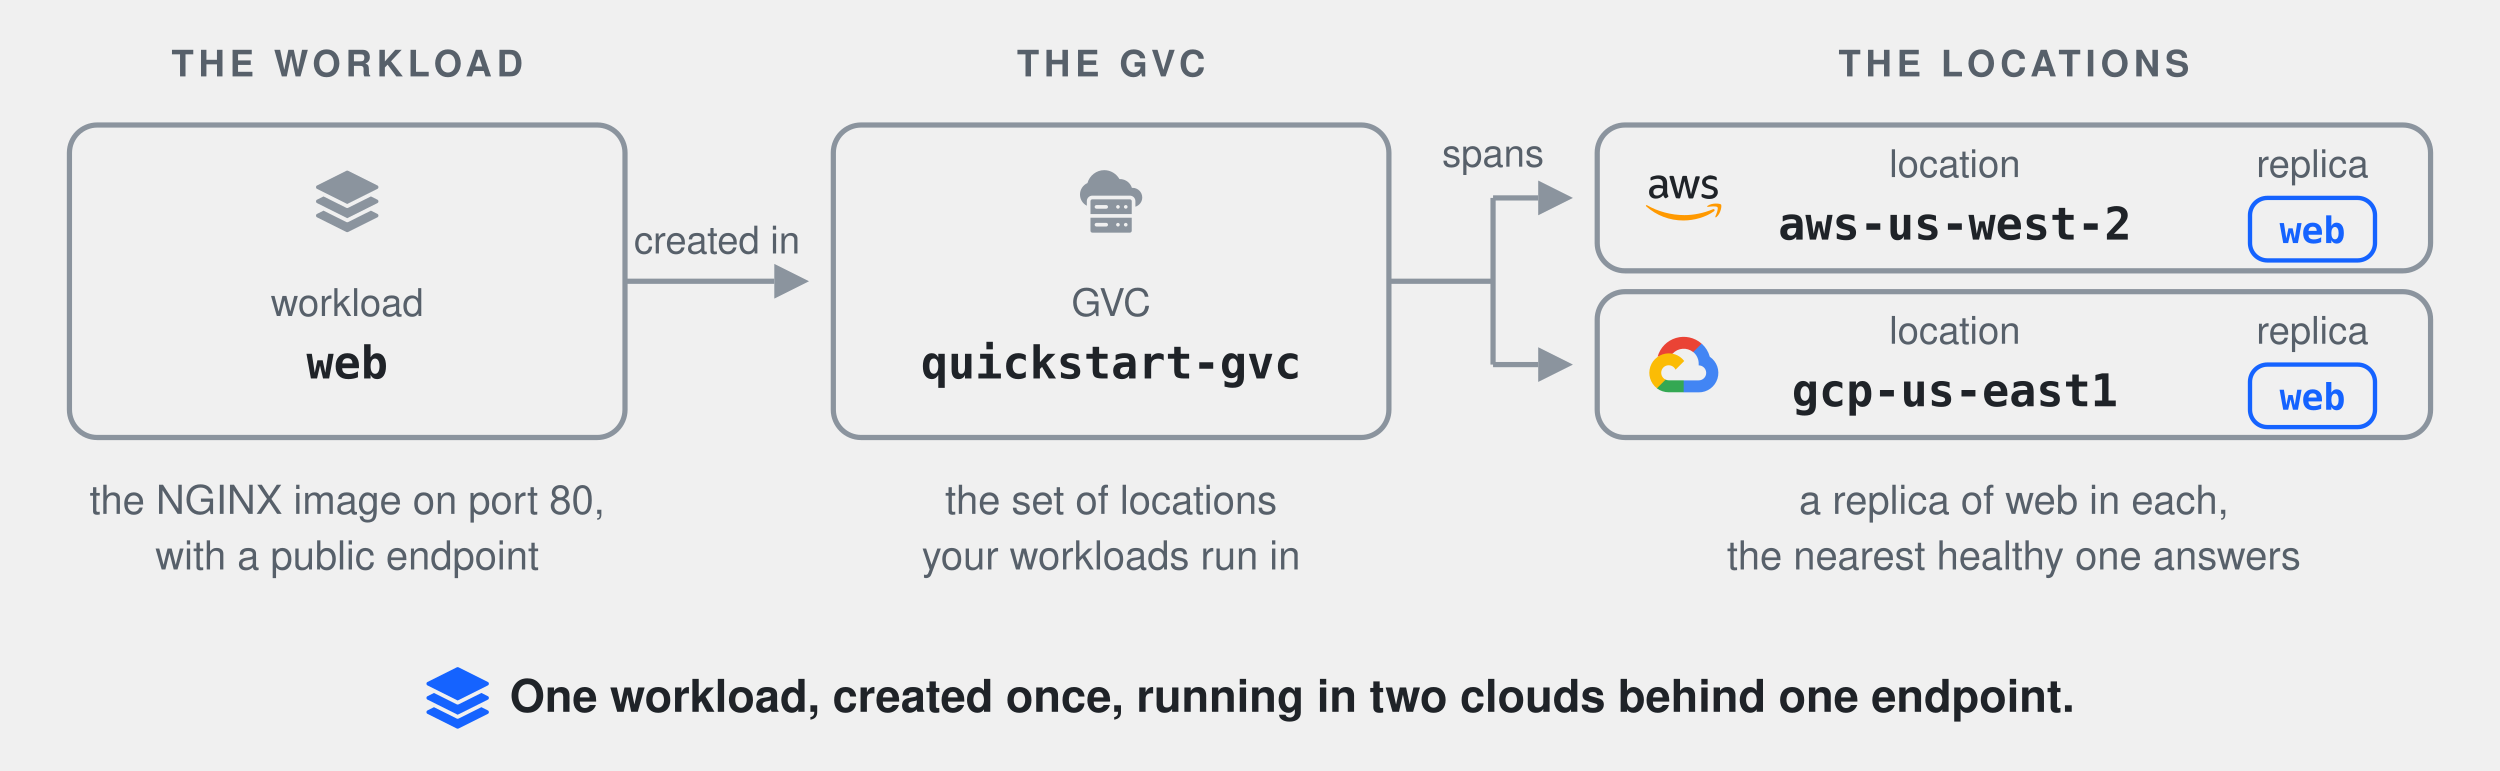
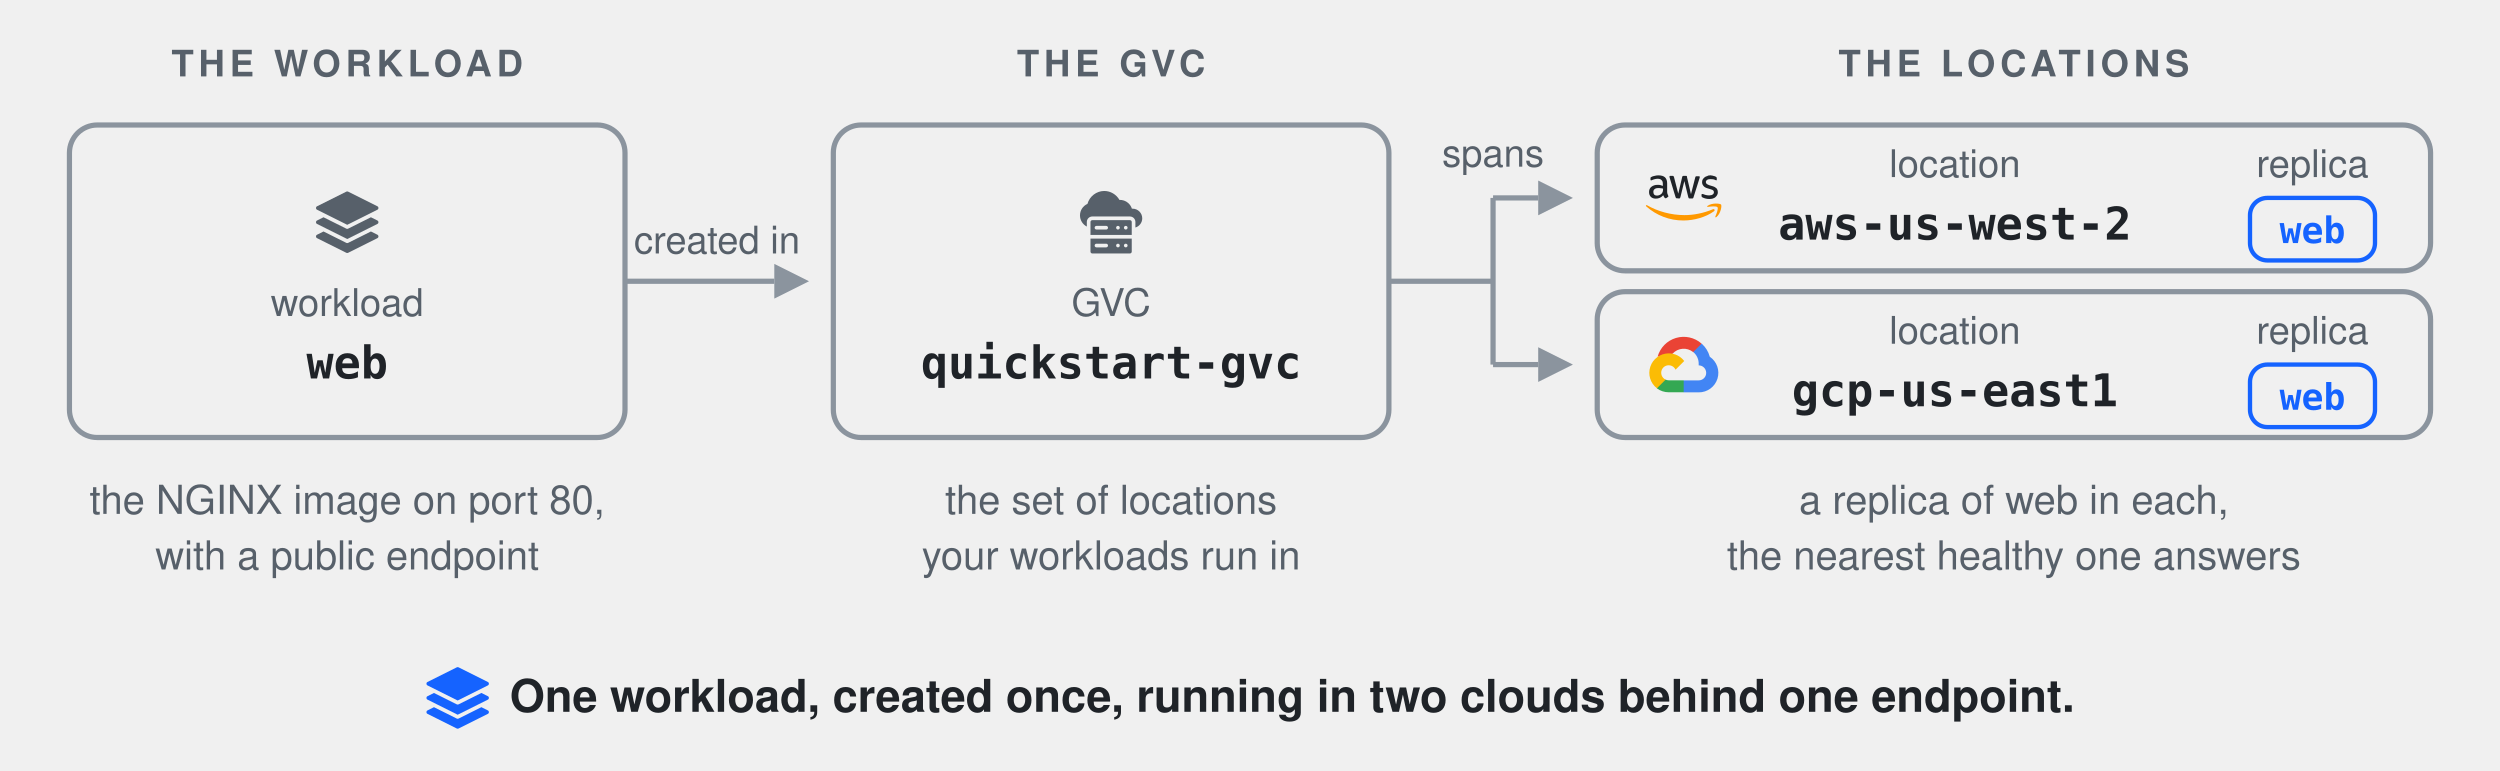
<svg xmlns="http://www.w3.org/2000/svg" viewBox="0 0 720 222" role="img" aria-label="The workload web is created in the GVC quickstart-gvc, and the GVC spans two locations, aws-us-west-2 on AWS and gcp-us-east1 on Google Cloud, with a replica of web in each. One workload, created once, running in two clouds behind one endpoint.">
  <style>
  .box{fill:none;stroke:#8b949e;stroke-width:1.5}
  .lbl{fill:#57606a;font:600 10.5px ui-sans-serif,-apple-system,"Segoe UI",Helvetica,Arial,sans-serif;letter-spacing:1.4px}
  .kind{fill:#57606a;font:400 11px ui-sans-serif,-apple-system,"Segoe UI",Helvetica,Arial,sans-serif}
  .val{fill:#1f2328;font:600 13px SFMono-Regular,Menlo,Consolas,monospace}
  .vals{fill:#1f2328;font:600 12px SFMono-Regular,Menlo,Consolas,monospace}
  .sub{fill:#57606a;font:400 11.5px ui-sans-serif,-apple-system,"Segoe UI",Helvetica,Arial,sans-serif}
  .sum{fill:#1f2328;font:600 13px ui-sans-serif,-apple-system,"Segoe UI",Helvetica,Arial,sans-serif}
  .chp{fill:#1563ff;font:600 10.5px SFMono-Regular,Menlo,Consolas,monospace}
  .chipbox{fill:none;stroke:#1563ff;stroke-width:1.25}
  .line{stroke:#8b949e;stroke-width:1.5;fill:none}
  .head{fill:#8b949e}
-   .ico{fill:#8b949e}
+   .ico{fill:#57606a}
  .icop{fill:#1563ff}
-   .pulse{stroke:#8b949e;stroke-width:2;fill:none;stroke-linecap:round;stroke-linejoin:round}
+   .pulse{stroke:#57606a;stroke-width:2;fill:none;stroke-linecap:round;stroke-linejoin:round}
  .awsl{fill:#1f2328}
  .badge{fill:#1563ff}
  .badget{fill:#ffffff;font:700 11px ui-sans-serif,-apple-system,"Segoe UI",Helvetica,Arial,sans-serif}
  @media (prefers-color-scheme:dark){
    .box{stroke:#6e7681}
    .lbl,.kind,.sub{fill:#9198a1}
    .val,.vals,.sum{fill:#e6edf3}
    .chp{fill:#64a5ef}
    .chipbox{stroke:#64a5ef}
    .line{stroke:#6e7681}
-     .head,.ico{fill:#6e7681}
-     .pulse{stroke:#6e7681}
+     .head{fill:#6e7681}
+     .ico{fill:#9198a1}
+     .pulse{stroke:#9198a1}
    .icop{fill:#64a5ef}
    .awsl{fill:#e6edf3}
  }
</style>
  <text x="100" y="22" class="lbl" text-anchor="middle">THE WORKLOAD</text>
  <text x="320" y="22" class="lbl" text-anchor="middle">THE GVC</text>
  <text x="580" y="22" class="lbl" text-anchor="middle">THE LOCATIONS</text>
  <rect x="20" y="36" width="160" height="90" rx="8" class="box" />
-   <g class="ico" transform="translate(91.000,49.000) scale(0.03515)">
+   <g class="ico" transform="translate(91.000,55.000) scale(0.03515)">
    <path d="m263.085 425.468c-2.215 1.108-4.626 1.661-7.038 1.661-2.411 0-4.823-.554-7.038-1.661l-187.143-93.572-53.166 26.583c-11.599 5.8-11.599 22.353 0 28.152l240.309 120.155c4.431 2.215 9.646 2.215 14.076 0l240.309-120.155c11.599-5.8 11.599-22.353 0-28.152l-53.166-26.583z" />
    <path d="m263.085 308.959c-2.215 1.108-4.626 1.661-7.038 1.661-2.411 0-4.823-.554-7.038-1.661l-187.143-93.571-53.166 26.583c-11.599 5.8-11.599 22.353 0 28.152l247.347 123.674 247.347-123.674c11.599-5.8 11.599-22.353 0-28.152l-53.166-26.583z" />
    <path d="m503.394 125.462-240.309-120.155c-4.431-2.215-9.646-2.215-14.076 0l-240.309 120.155c-11.599 5.8-11.599 22.353 0 28.152l247.347 123.674 247.347-123.674c11.6-5.799 11.6-22.352 0-28.152z" />
  </g>
  <text x="100.0" y="91" class="kind" text-anchor="middle">workload</text>
  <text x="100.0" y="109" class="val" text-anchor="middle">web</text>
  <path class="line" d="M180 81 H223" />
  <path class="head" d="M233 81 L223 76 L223 86 Z" />
  <text x="206.5" y="73" class="kind" text-anchor="middle">created in</text>
  <rect x="240" y="36" width="160" height="90" rx="8" class="box" />
-   <g class="ico" transform="translate(311.000,49.000) scale(0.035156)">
+   <g class="ico" transform="translate(311.000,55.000) scale(0.035156)">
    <path d="m432 145c-1.904 0-3.803.068-5.694.203-5.7-18.177-16.413-34.576-31.023-47.19-19.639-16.957-45.07-25.904-71.086-24.942-25.498-44.711-73.167-73.071-124.197-73.071-64.102 0-120.825 44.057-137.853 105.863-36.893 16.4-61.147 53.241-61.147 94.137 0 39.874 22.775 74.526 56 91.636v-37.636c0-24.813 20.187-45 45-45h308c24.814 0 45 20.187 45 45v45.569c32.376-9.873 56-40.006 56-75.569 0-43.561-35.44-79-79-79z" />
    <path d="m410 239h-308c-8.284 0-15 6.716-15 15v105.944h338v-105.944c0-8.284-6.717-15-15-15zm-194.385 77h-79.615c-8.284 0-15-6.716-15-15s6.716-15 15-15h79.615c8.283 0 15 6.716 15 15s-6.717 15-15 15zm96.385-.144c-8.284 0-15-6.716-15-15s6.716-15 15-15c8.283 0 15 6.716 15 15s-6.717 15-15 15zm64 0c-8.284 0-15-6.716-15-15s6.716-15 15-15c8.283 0 15 6.716 15 15s-6.717 15-15 15z" />
    <path d="m87 497c0 8.284 6.716 15 15 15h308c8.283 0 15-6.716 15-15v-107.056h-338zm289-65c8.283 0 15 6.716 15 15s-6.717 15-15 15c-8.284 0-15-6.716-15-15s6.716-15 15-15zm-64 0c8.283 0 15 6.716 15 15s-6.717 15-15 15c-8.284 0-15-6.716-15-15s6.716-15 15-15zm-176 0h79.615c8.283 0 15 6.716 15 15s-6.717 15-15 15h-79.615c-8.284 0-15-6.716-15-15s6.716-15 15-15z" />
  </g>
  <text x="320.0" y="91" class="kind" text-anchor="middle">GVC</text>
  <text x="320.0" y="109" class="val" text-anchor="middle">quickstart-gvc</text>
  <path class="line" d="M400 81 H430" />
  <path class="line" d="M430 57 V105" />
  <path class="line" d="M430 57 H443" />
  <path class="head" d="M453 57 L443 52 L443 62 Z" />
  <path class="line" d="M430 105 H443" />
  <path class="head" d="M453 105 L443 100 L443 110 Z" />
  <text x="430" y="48" class="kind" text-anchor="middle">spans</text>
  <rect x="460" y="36" width="240" height="42" rx="8" class="box" />
  <g transform="translate(474,50.5) scale(0.5159)">
    <path class="awsl" d="M11.9 9.2c0 .5.1.9.2 1.2.1.3.3.6.4 1 .1.1.1.2.1.3s-.1.3-.3.4l-.9.6c-.1.1-.3.1-.4.1-.1 0-.3-.1-.4-.2-.2-.2-.4-.4-.5-.7-.1-.2-.3-.5-.4-.8A5.16 5.16 0 015.6 13c-1.2 0-2.1-.3-2.8-1s-1-1.6-1-2.7c0-1.2.4-2.2 1.3-2.9s2-1.1 3.4-1.1c.5 0 1 0 1.5.1.5.2 1 .3 1.5.5v-1c0-1.1-.2-1.8-.7-2.2-.4-.5-1.1-.8-2.2-.8-.5 0-1 .1-1.5.2s-1 .3-1.5.5c-.2.1-.4.2-.5.2h-.2c-.2 0-.3-.1-.3-.4v-.7c0-.2 0-.4.1-.5 0-.1.2-.2.4-.3C3.6.6 4.2.4 4.9.3 5.5.1 6.2 0 7 0c1.7 0 2.9.4 3.7 1.1.8.8 1.2 1.9 1.2 3.4v4.7zm-5.7 2.1c.5 0 .9-.1 1.4-.3s1-.5 1.3-.9c.2-.3.4-.6.5-.9.1-.3.2-.7.2-1.2v-.6c-.4-.1-.9-.2-1.3-.2-.5-.1-.9-.1-1.3-.1-1 0-1.7.2-2.1.6-.5.3-.7.9-.7 1.6s.2 1.1.5 1.5c.3.3.8.5 1.5.5zm11.2 1.5c-.3 0-.4 0-.5-.1s-.2-.3-.3-.5L13.3 1.3c-.1-.3-.1-.5-.1-.6 0-.2.1-.4.3-.4h1.4c.3 0 .4 0 .5.1s.2.3.3.5l2.4 9.3L20.3.9c.1-.3.2-.5.3-.5.1-.1.3-.1.6-.1h1.1c.3 0 .4 0 .6.1 0 .2.1.4.1.7l2.2 9.4 2.4-9.4c.1-.3.2-.5.3-.5.1-.1.3-.1.5-.1h1.3c.2 0 .4.1.4.4v.2c0 .1 0 .2-.1.4l-3.4 10.8c-.1.3-.2.5-.3.5-.1.1-.3.1-.5.1h-1.2c-.3 0-.4 0-.6-.1-.1-.1-.2-.3-.3-.6l-2.2-9-2.2 9c-.1.3-.2.5-.3.6-.1.1-.3.1-.6.1l-1-.1zm18 .4a8.33 8.33 0 01-3.8-.9c-.2-.1-.4-.3-.4-.4-.1-.1-.1-.3-.1-.4v-.7c0-.3.1-.4.3-.4h.3c.1 0 .2.1.4.1.5.2 1 .4 1.5.5.6.1 1.1.2 1.7.2.9 0 1.6-.2 2-.5.5-.3.7-.8.7-1.3 0-.4-.1-.7-.4-1-.2-.2-.6-.4-1.3-.6l-2-.6c-1-.3-1.8-.8-2.2-1.4-.5-.6-.7-1.3-.7-2 0-.6.1-1.1.4-1.6.3-.4.6-.8 1-1.1.4-.3.9-.6 1.5-.7.4-.3 1-.4 1.6-.4.3 0 .6 0 .9.1.3 0 .6.1.9.2.3.1.5.1.8.2s.4.2.6.3c.2.1.3.2.4.4.1.1.1.3.1.5v.7c0 .3-.1.4-.3.4-.1 0-.3-.1-.5-.2-.8-.4-1.7-.5-2.7-.5-.8 0-1.4.1-1.9.4-.4.3-.7.7-.7 1.2 0 .4.1.7.4 1 .3.3.8.5 1.5.8l2 .6c1 .3 1.7.8 2.2 1.3.4.6.6 1.2.6 2 0 .6-.1 1.1-.4 1.6a4 4 0 01-1 1.2c-.4.4-1 .6-1.6.8-.4.1-1 .2-1.8.2z" />
    <path fill="#f90" fill-rule="evenodd" clip-rule="evenodd" d="M38.1 20c-4.6 3.4-11.3 5.2-17.1 5.2A31 31 0 01.2 17.3c-.4-.4 0-.9.5-.6 5.9 3.4 13.3 5.5 20.9 5.5 5.1 0 10.7-1.1 15.9-3.3.7-.3 1.3.5.6 1.1z" />
    <path fill="#f90" fill-rule="evenodd" clip-rule="evenodd" d="M40 17.8c-.6-.8-3.9-.4-5.4-.2-.4.1-.5-.3-.1-.6 2.6-1.8 7-1.3 7.5-.7.5.6-.1 5-2.6 7-.4.3-.7.2-.6-.3.6-1.3 1.8-4.5 1.2-5.2z" />
  </g>
  <text x="563" y="51" class="kind" text-anchor="middle">location</text>
  <text x="563" y="69" class="val" text-anchor="middle">aws-us-west-2</text>
  <text x="666" y="51" class="kind" text-anchor="middle">replica</text>
  <rect x="648.0" y="57" width="36" height="18" rx="5" class="chipbox" />
  <text x="666" y="70" text-anchor="middle" class="chp">web</text>
  <rect x="460" y="84" width="240" height="42" rx="8" class="box" />
  <g transform="translate(475,97) scale(0.1162)">
    <path fill="#ea4335" d="M108.6 37.9h5.2L128.7 23l.7-6.3A67 67 0 0020.6 49.3c1.7-.7 3.5-.8 5.2-.3l29.7-4.9s1.5-2.5 2.3-2.4a37.2 37.2 0 0150.8-3.9z" />
    <path fill="#4285f4" d="M149.9 49.4a66.8 66.8 0 00-20.2-32.6l-20.9 20.9a37.2 37.2 0 0113.6 29.4v3.7a18.6 18.6 0 110 37.2H85.3l-3.7 3.8V134l3.7 3.7h37.2a48.3 48.3 0 0027.4-88.3z" />
    <path fill="#34a853" d="M48 137.5h37.2v-29.7H48c-2.7 0-5.3-.6-7.7-1.7l-5.2 1.6-15 14.9-1.3 5.2a49 49 0 0029.2 9.7z" />
    <path fill="#fbbc05" d="M48 41a48.3 48.3 0 00-29.1 86.6l21.5-21.5c-9.3-4.2-13.5-15.2-9.3-24.6a18.6 18.6 0 0133.9 0L86.5 60A48 48 0 0048 41z" />
  </g>
  <text x="563" y="99" class="kind" text-anchor="middle">location</text>
  <text x="563" y="117" class="val" text-anchor="middle">gcp-us-east1</text>
  <text x="666" y="99" class="kind" text-anchor="middle">replica</text>
  <rect x="648.0" y="105" width="36" height="18" rx="5" class="chipbox" />
  <text x="666" y="118" text-anchor="middle" class="chp">web</text>
  <text x="100" y="148" class="sub" text-anchor="middle">the NGINX image on port 80,</text>
  <text x="100" y="164" class="sub" text-anchor="middle">with a public endpoint</text>
  <text x="320" y="148" class="sub" text-anchor="middle">the set of locations</text>
  <text x="320" y="164" class="sub" text-anchor="middle">your workloads run in</text>
  <text x="580" y="148" class="sub" text-anchor="middle">a replica of web in each,</text>
  <text x="580" y="164" class="sub" text-anchor="middle">the nearest healthy one answers</text>
  <g class="icop" transform="translate(122.810,192.000) scale(0.03515)">
    <path d="m263.085 425.468c-2.215 1.108-4.626 1.661-7.038 1.661-2.411 0-4.823-.554-7.038-1.661l-187.143-93.572-53.166 26.583c-11.599 5.8-11.599 22.353 0 28.152l240.309 120.155c4.431 2.215 9.646 2.215 14.076 0l240.309-120.155c11.599-5.8 11.599-22.353 0-28.152l-53.166-26.583z" />
    <path d="m263.085 308.959c-2.215 1.108-4.626 1.661-7.038 1.661-2.411 0-4.823-.554-7.038-1.661l-187.143-93.571-53.166 26.583c-11.599 5.8-11.599 22.353 0 28.152l247.347 123.674 247.347-123.674c11.599-5.8 11.599-22.353 0-28.152l-53.166-26.583z" />
    <path d="m503.394 125.462-240.309-120.155c-4.431-2.215-9.646-2.215-14.076 0l-240.309 120.155c-11.599 5.8-11.599 22.353 0 28.152l247.347 123.674 247.347-123.674c11.6-5.799 11.6-22.352 0-28.152z" />
  </g>
  <text id="sum" x="146.81" y="205" class="sum">One workload, created once, running in two clouds behind one endpoint.</text>
</svg>
